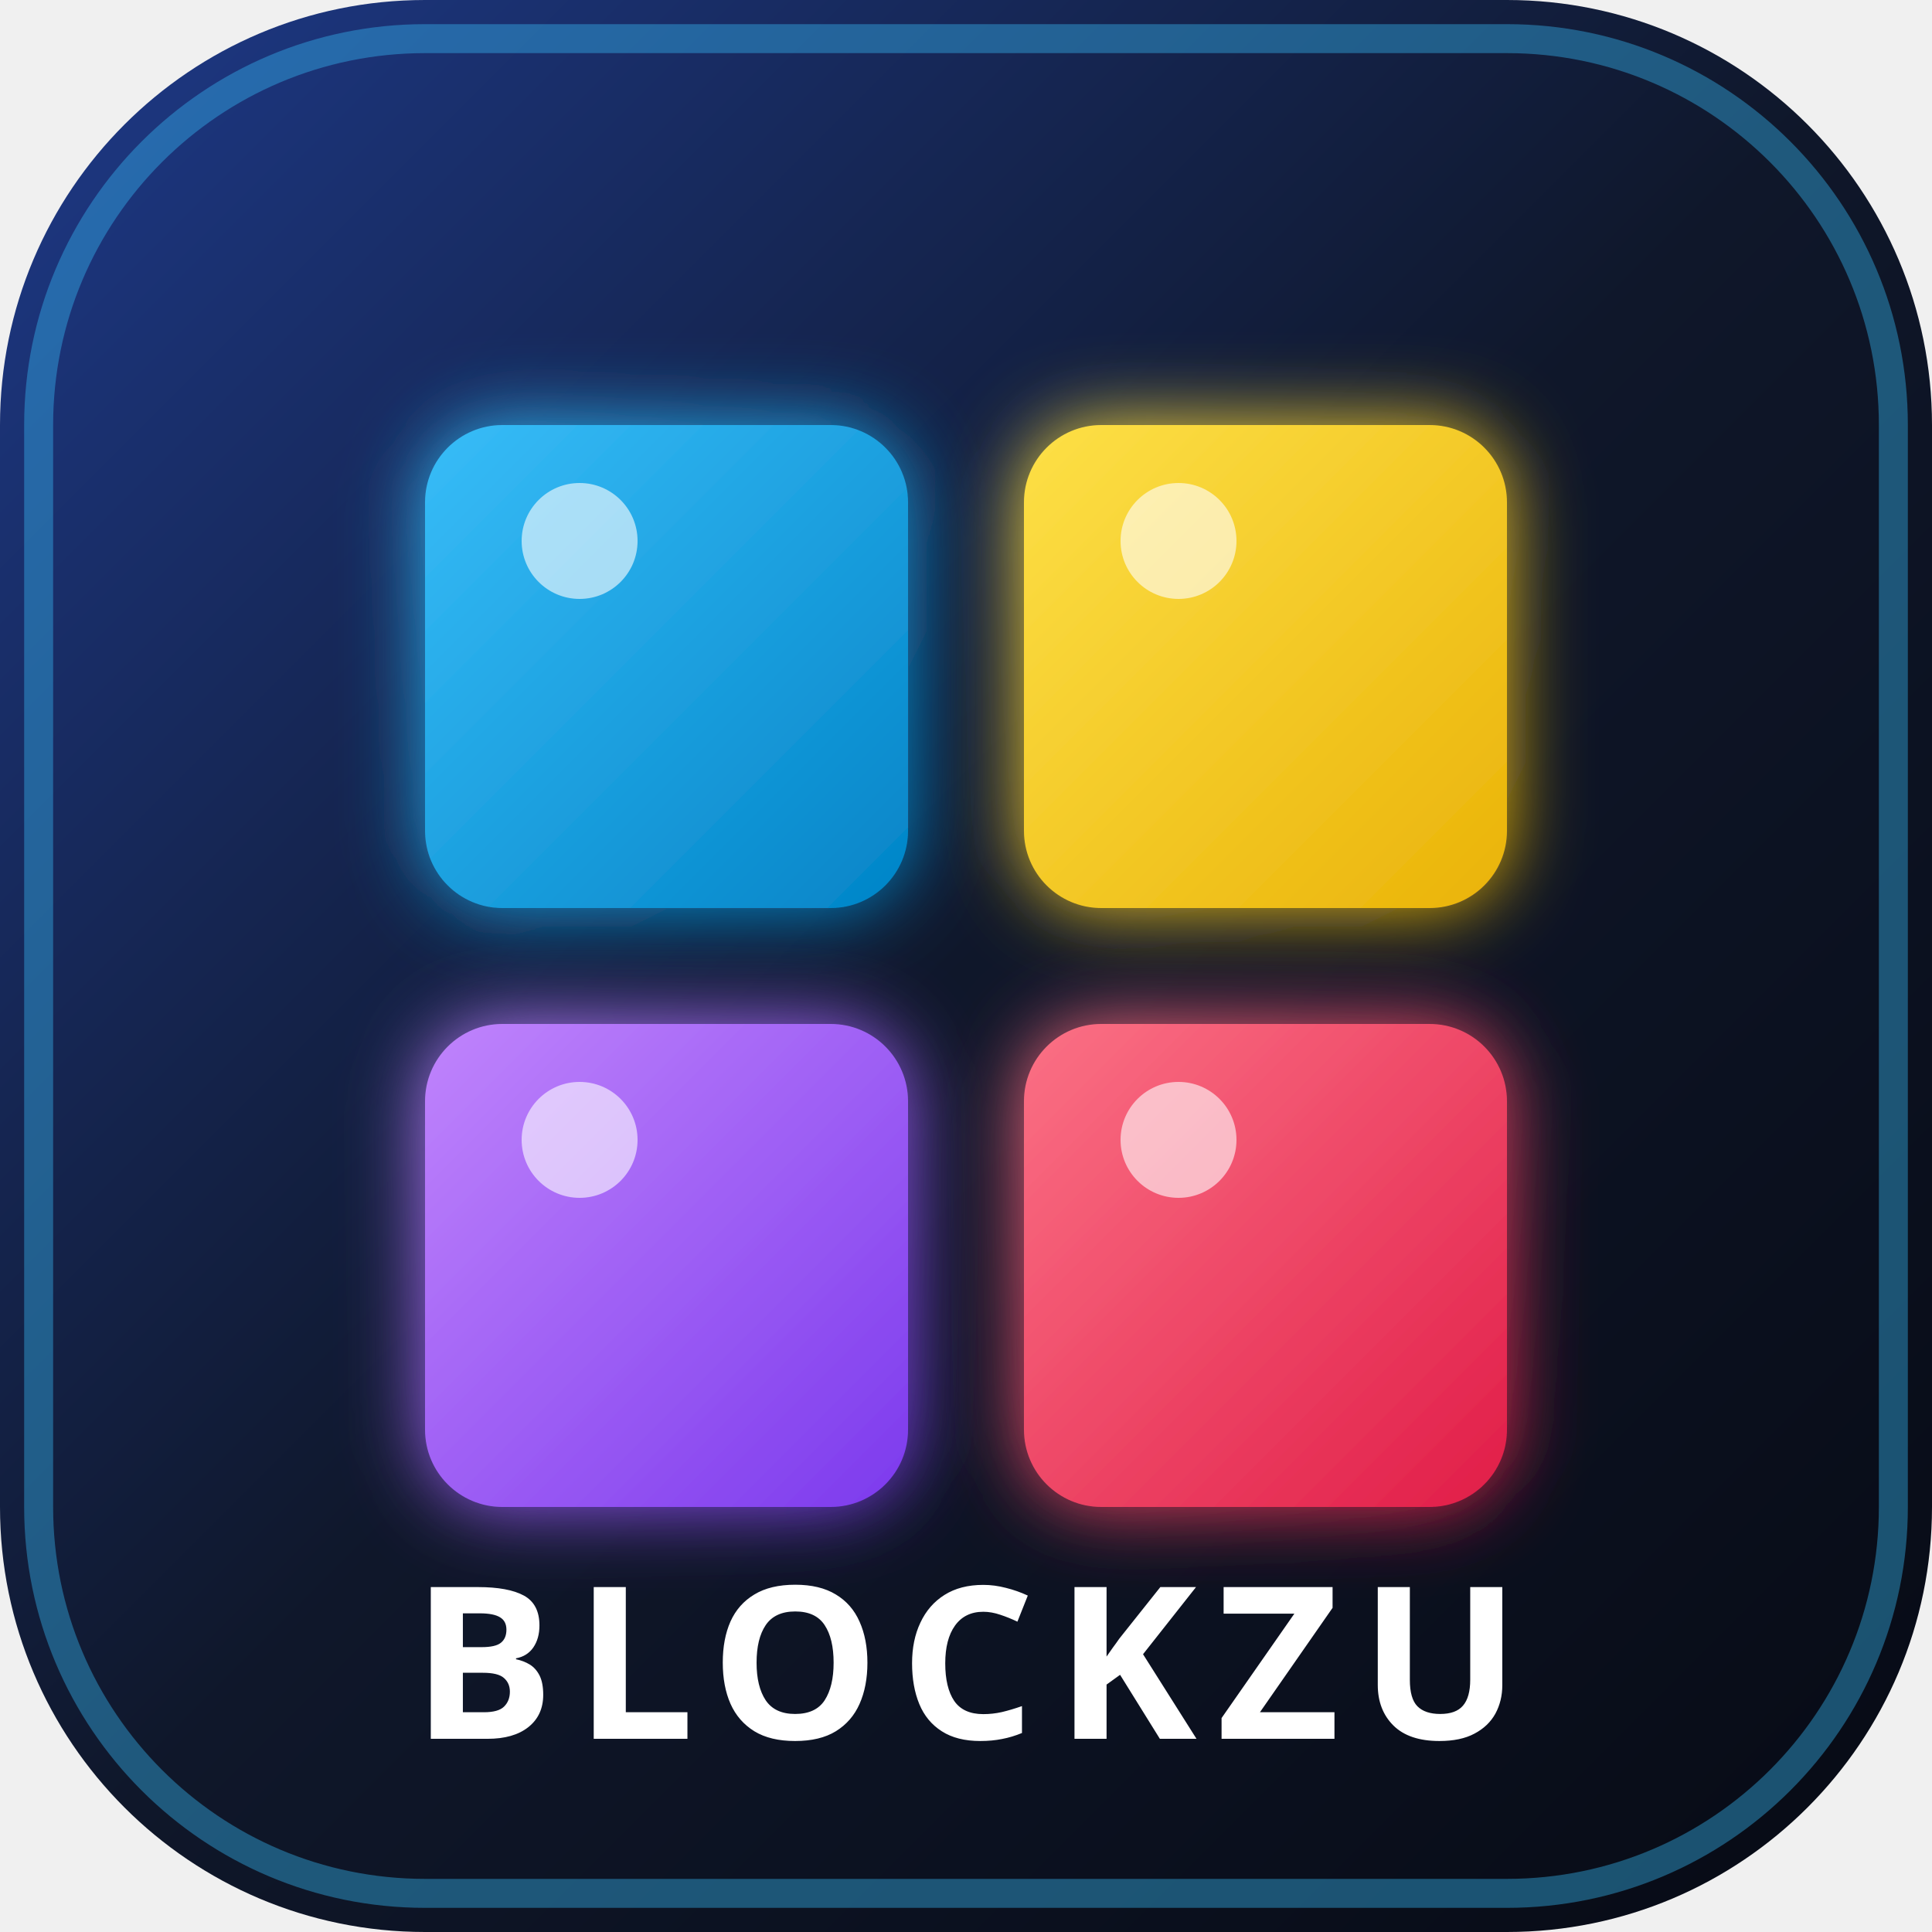
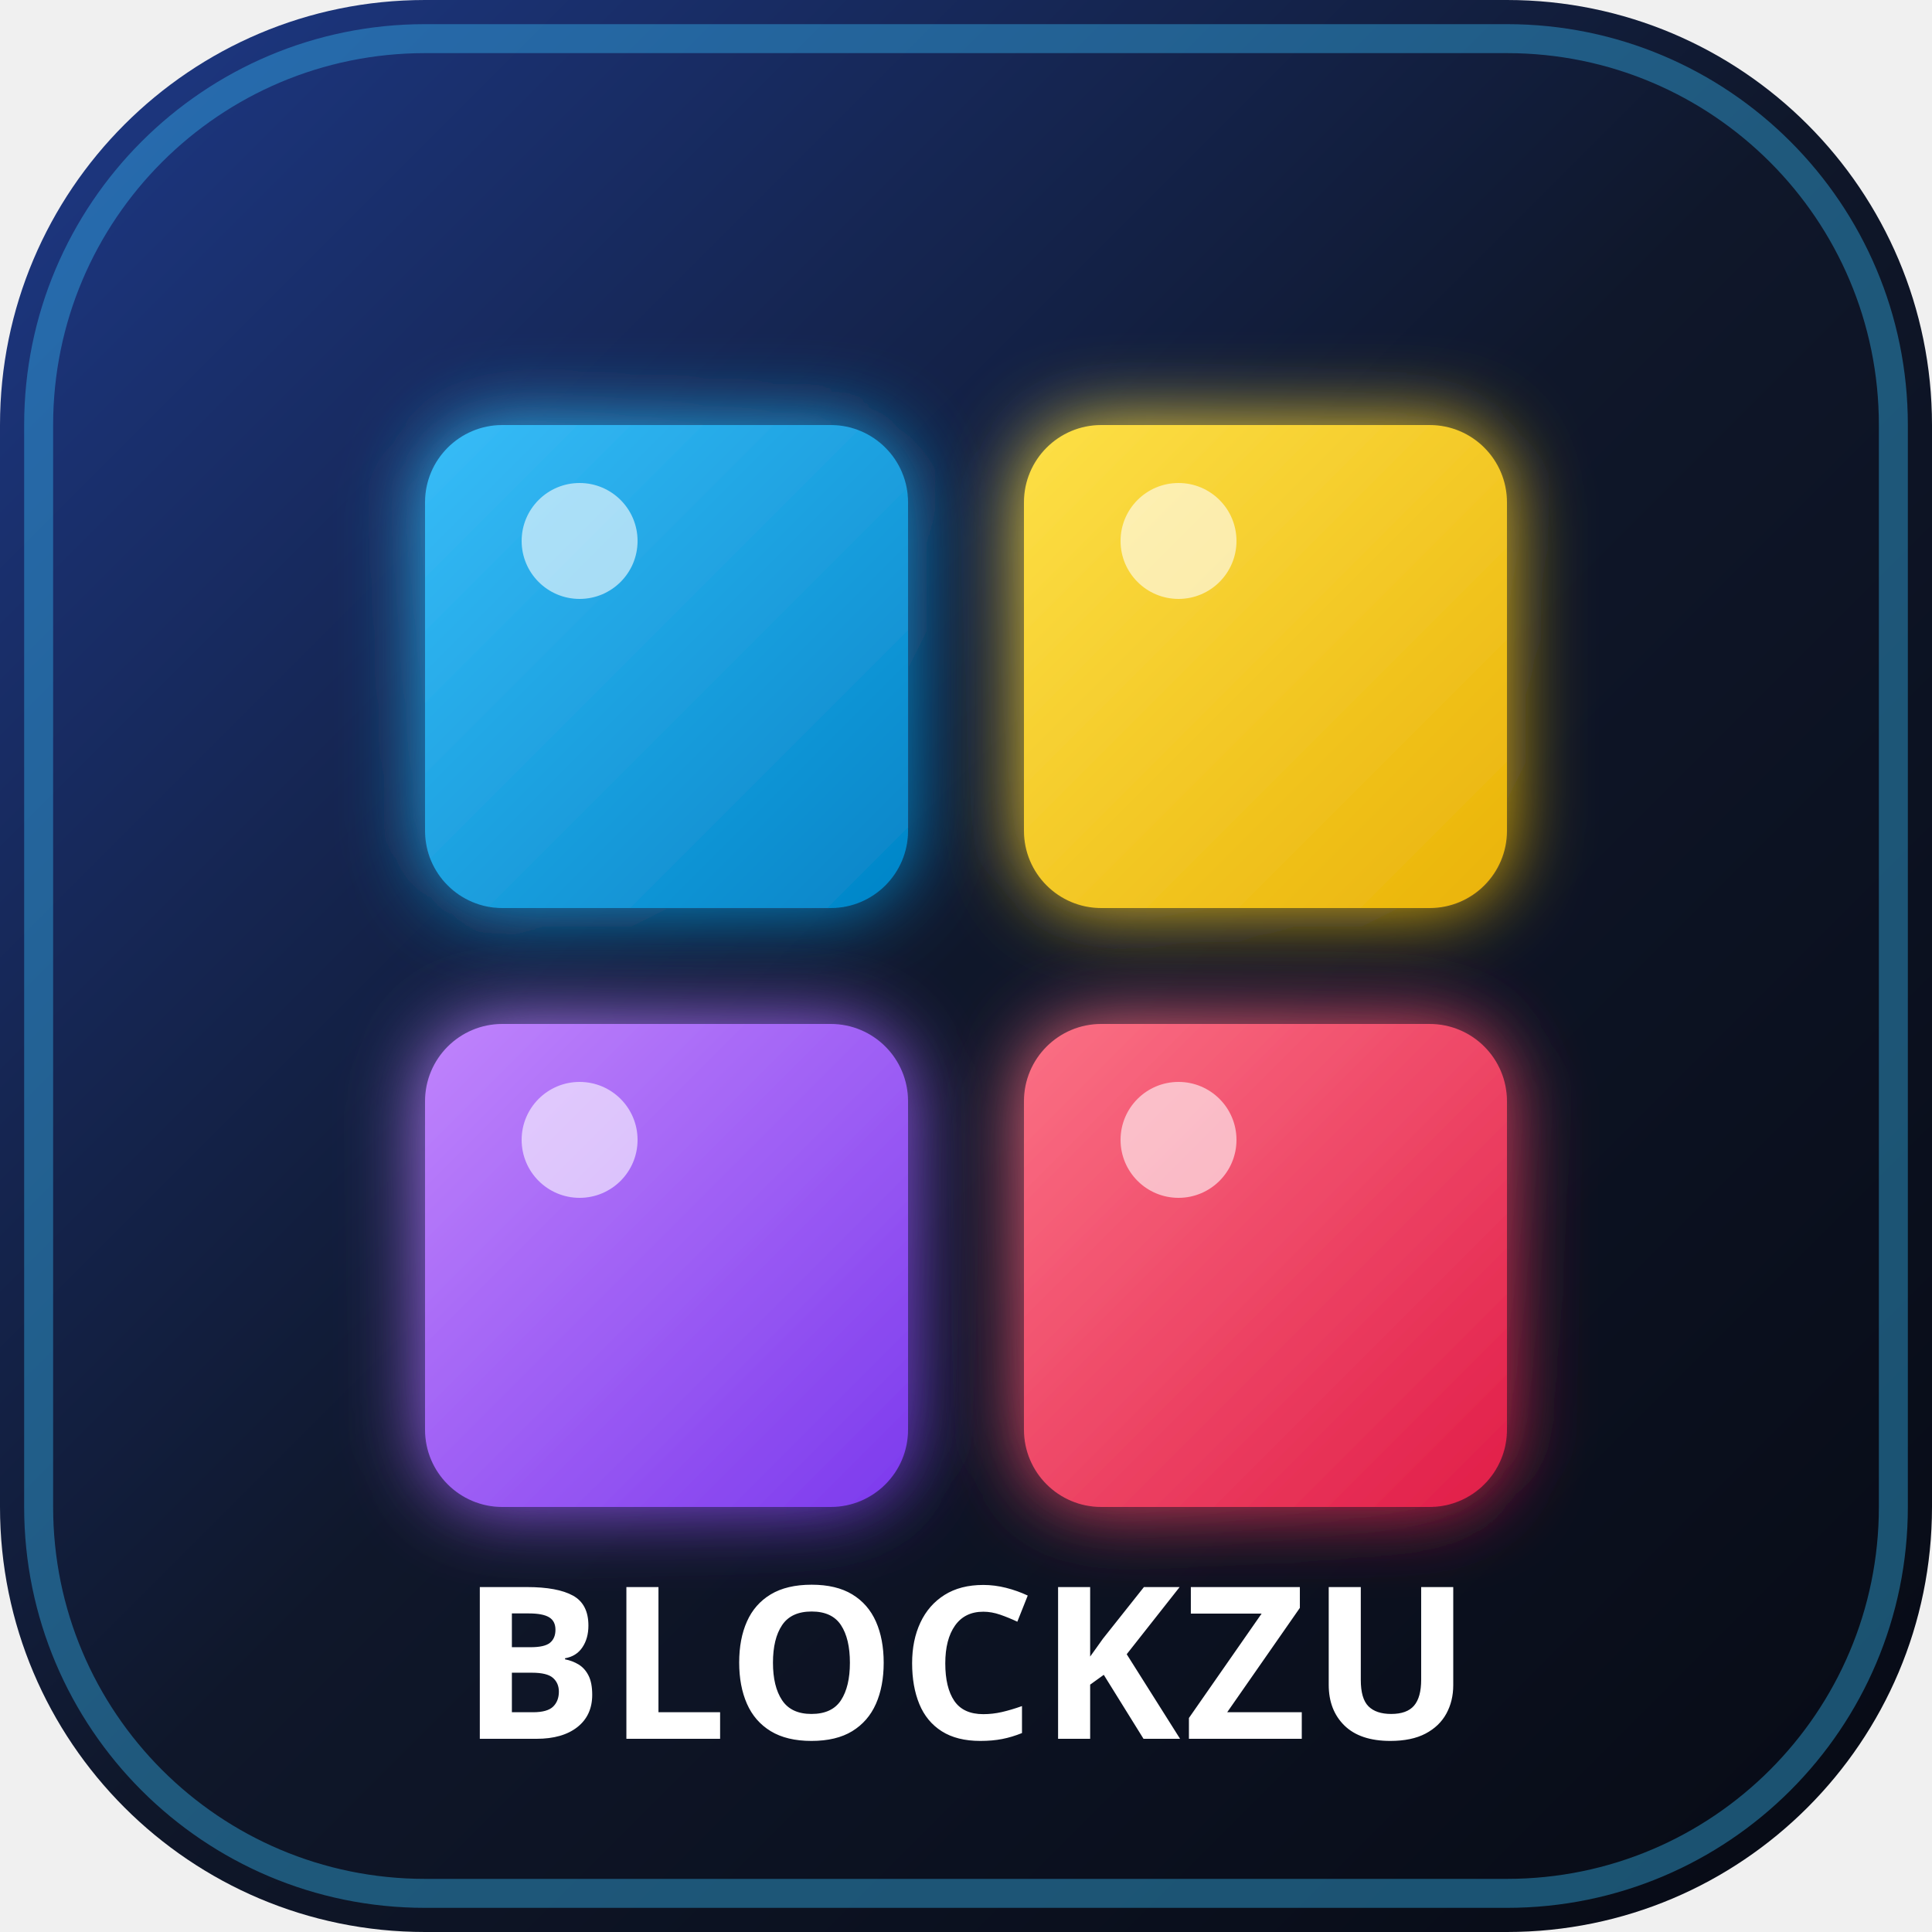
- <svg xmlns="http://www.w3.org/2000/svg" viewBox="0 0 192 192" width="192" height="192">
+ <svg xmlns="http://www.w3.org/2000/svg" viewBox="0 0 1024 1024" width="1024" height="1024">
  <defs>
    <linearGradient id="bgGrad" x1="0%" y1="0%" x2="100%" y2="100%">
      <stop offset="0%" stop-color="#1E3A8A" />
      <stop offset="50%" stop-color="#0F172A" />
      <stop offset="100%" stop-color="#070A14" />
    </linearGradient>
    <linearGradient id="cyanGrad" x1="0%" y1="0%" x2="100%" y2="100%">
      <stop offset="0%" stop-color="#38BDF8" />
      <stop offset="100%" stop-color="#0284C7" />
    </linearGradient>
    <linearGradient id="goldGrad" x1="0%" y1="0%" x2="100%" y2="100%">
      <stop offset="0%" stop-color="#FDE047" />
      <stop offset="100%" stop-color="#EAB308" />
    </linearGradient>
    <linearGradient id="roseGrad" x1="0%" y1="0%" x2="100%" y2="100%">
      <stop offset="0%" stop-color="#FB7185" />
      <stop offset="100%" stop-color="#E11D48" />
    </linearGradient>
    <linearGradient id="violetGrad" x1="0%" y1="0%" x2="100%" y2="100%">
      <stop offset="0%" stop-color="#C084FC" />
      <stop offset="100%" stop-color="#7C3AED" />
    </linearGradient>
    <linearGradient id="emeraldGrad" x1="0%" y1="0%" x2="100%" y2="100%">
      <stop offset="0%" stop-color="#34D399" />
      <stop offset="100%" stop-color="#059669" />
    </linearGradient>
    <filter id="glow" x="-20%" y="-20%" width="140%" height="140%">
-       <feGaussianBlur stdDeviation="3.84" result="blur" />
+       <feGaussianBlur stdDeviation="20.48" result="blur" />
      <feComposite in="SourceGraphic" in2="blur" operator="over" />
    </filter>
  </defs>
-   <rect width="192" height="192" rx="42.24" fill="url(#bgGrad)" />
-   <rect x="3.84" y="3.84" width="184.32" height="184.32" rx="38.4" fill="none" stroke="#38BDF8" stroke-width="2.88" stroke-opacity="0.4" />
-   <rect x="42.24" y="42.24" width="48" height="48" rx="7.68" fill="url(#cyanGrad)" filter="url(#glow)" />
-   <rect x="101.76" y="42.24" width="48" height="48" rx="7.68" fill="url(#goldGrad)" filter="url(#glow)" />
-   <rect x="42.24" y="101.76" width="48" height="48" rx="7.68" fill="url(#violetGrad)" filter="url(#glow)" />
-   <rect x="101.76" y="101.76" width="48" height="48" rx="7.68" fill="url(#roseGrad)" filter="url(#glow)" />
-   <circle cx="57.6" cy="53.76" r="5.76" fill="#FFFFFF" fill-opacity="0.6" />
-   <circle cx="117.12" cy="53.76" r="5.76" fill="#FFFFFF" fill-opacity="0.6" />
-   <circle cx="57.6" cy="113.28" r="5.76" fill="#FFFFFF" fill-opacity="0.6" />
-   <circle cx="117.12" cy="113.28" r="5.76" fill="#FFFFFF" fill-opacity="0.6" />
-   <text x="96" y="172.8" font-family="'Poppins', 'Segoe UI', sans-serif" font-weight="800" font-size="21.12px" fill="#FFFFFF" text-anchor="middle" letter-spacing="2">BLOCKZU</text>
+   <rect width="1024" height="1024" rx="225.28" fill="url(#bgGrad)" />
+   <rect x="20.48" y="20.48" width="983.04" height="983.04" rx="204.8" fill="none" stroke="#38BDF8" stroke-width="15.36" stroke-opacity="0.4" />
+   <rect x="225.28" y="225.28" width="256" height="256" rx="40.96" fill="url(#cyanGrad)" filter="url(#glow)" />
+   <rect x="542.72" y="225.28" width="256" height="256" rx="40.96" fill="url(#goldGrad)" filter="url(#glow)" />
+   <rect x="225.28" y="542.72" width="256" height="256" rx="40.96" fill="url(#violetGrad)" filter="url(#glow)" />
+   <rect x="542.72" y="542.72" width="256" height="256" rx="40.96" fill="url(#roseGrad)" filter="url(#glow)" />
+   <circle cx="307.2" cy="286.72" r="30.72" fill="#FFFFFF" fill-opacity="0.6" />
+   <circle cx="624.64" cy="286.72" r="30.72" fill="#FFFFFF" fill-opacity="0.6" />
+   <circle cx="307.2" cy="604.16" r="30.72" fill="#FFFFFF" fill-opacity="0.6" />
+   <circle cx="624.64" cy="604.16" r="30.72" fill="#FFFFFF" fill-opacity="0.6" />
+   <text x="512" y="921.6" font-family="'Poppins', 'Segoe UI', sans-serif" font-weight="800" font-size="112.64px" fill="#FFFFFF" text-anchor="middle" letter-spacing="2">BLOCKZU</text>
</svg>
